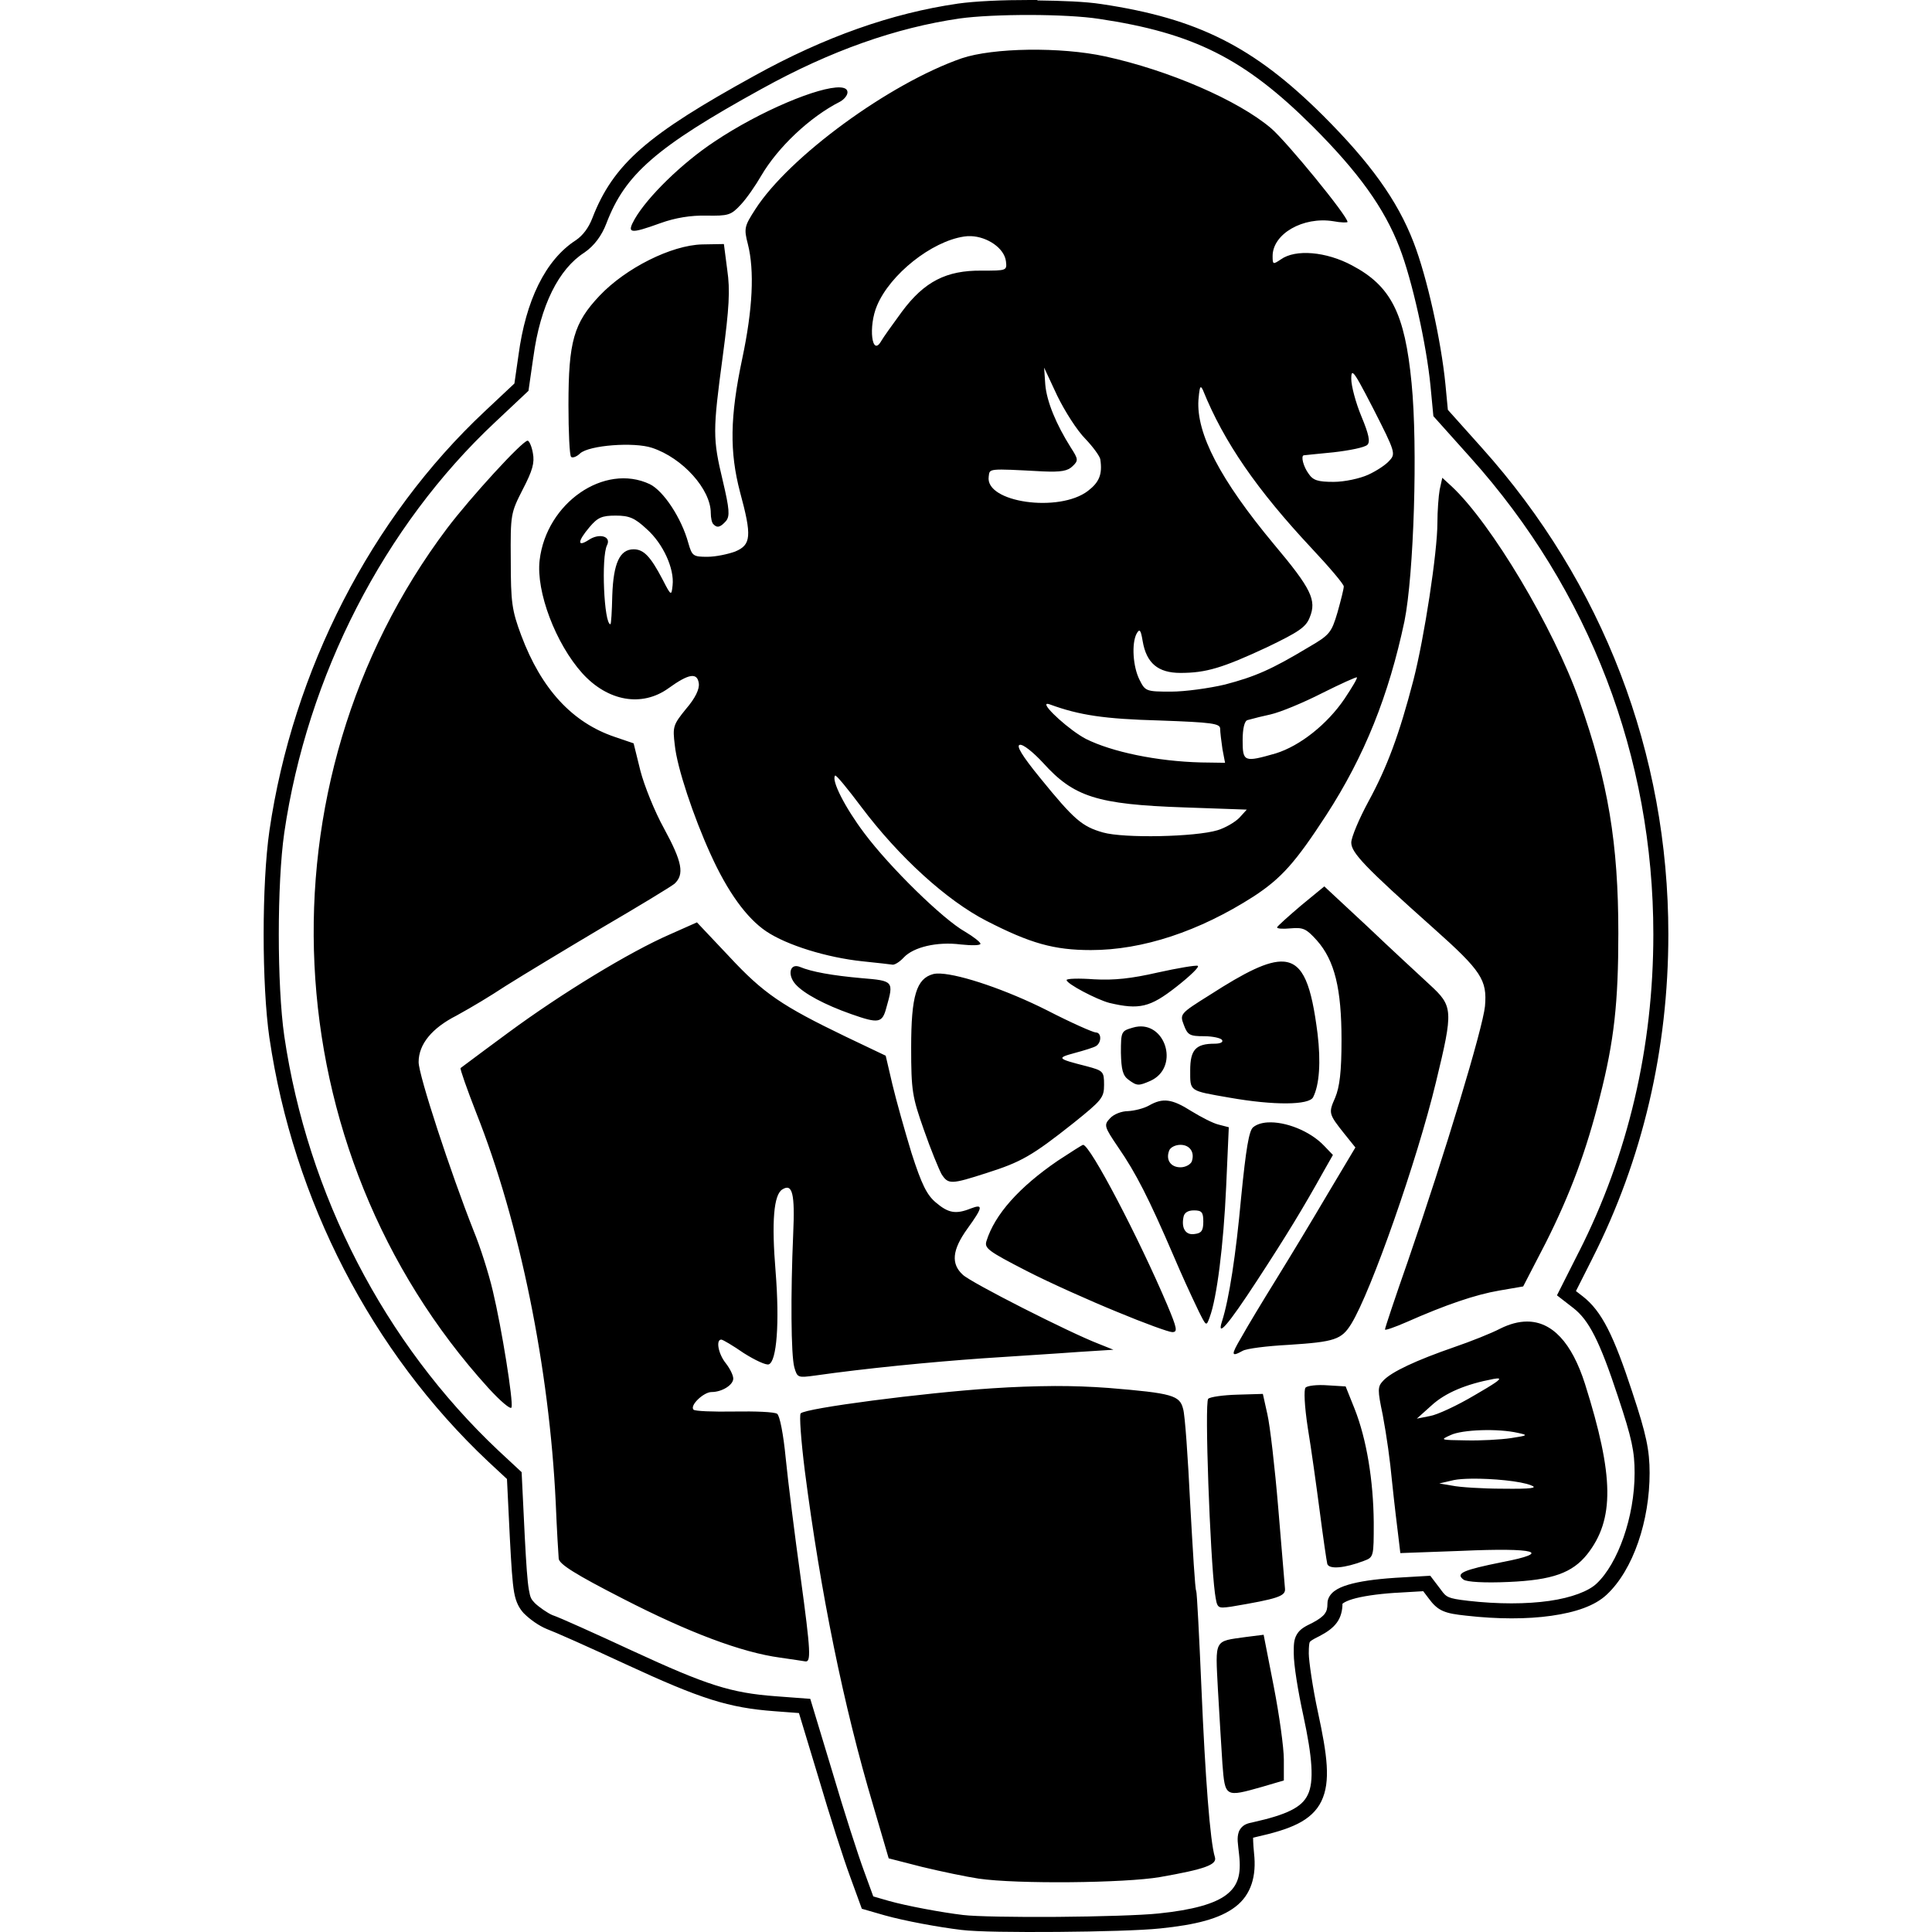
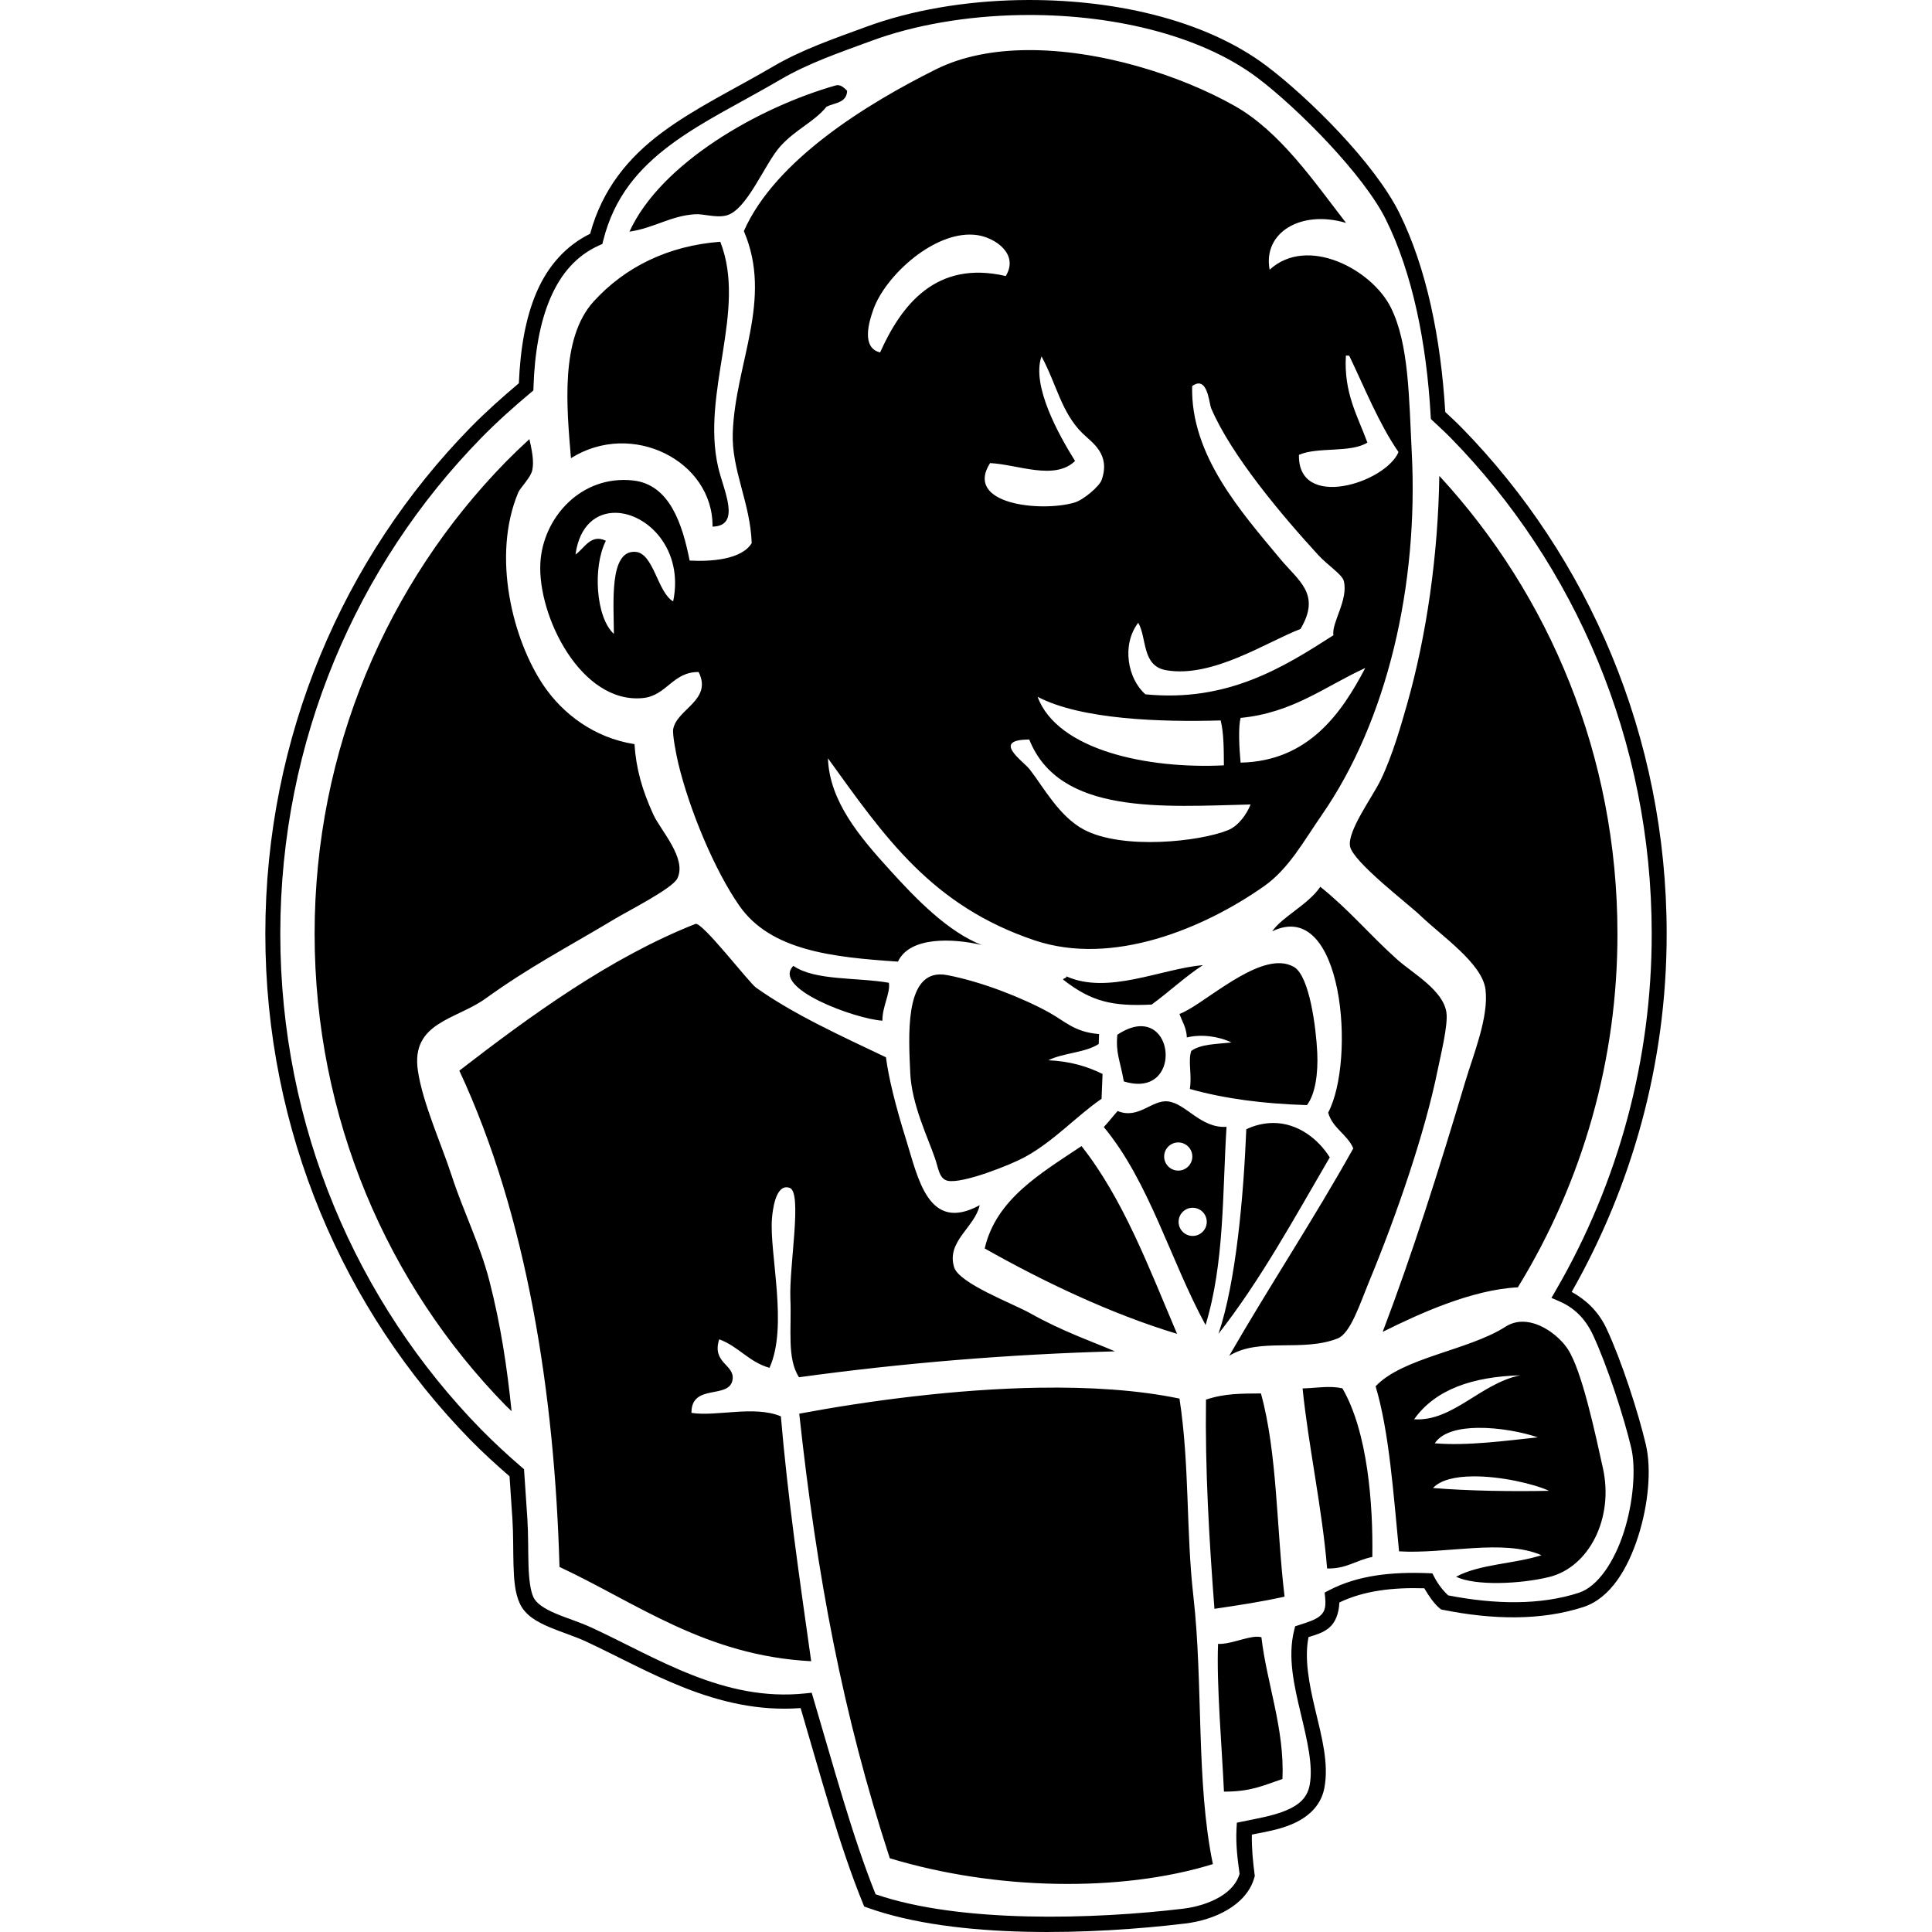
<svg xmlns="http://www.w3.org/2000/svg" viewBox="0 0 128 128">
-   <path d="M68.234 0c-1.796-.003-3.597.074-4.798.242v.002h-.002c-4.336.63-8.786 2.191-13.445 4.771-3.547 1.954-5.874 3.403-7.506 4.827-1.633 1.425-2.559 2.843-3.238 4.61v.002h-.002c-.241.637-.633 1.15-1.08 1.454-2.04 1.313-3.33 4.014-3.811 7.616l-.271 1.884-1.959 1.84c-7.534 7.057-12.717 17.151-14.272 27.785v.002c-.51 3.539-.51 10.2 0 13.74v.001h.002c1.58 10.732 6.765 20.78 14.493 28.057l.002.001 1.241 1.154.19 3.893c.1 1.888.165 2.92.283 3.606.118.685.353 1.082.64 1.396l.008.008.01.008c.386.386.972.807 1.502 1.025l.015.006.018.008c.137.046.888.363 1.843.79.956.426 2.163.976 3.39 1.546 4.95 2.289 6.776 2.871 9.824 3.098l1.621.122 1.291 4.265c.747 2.54 1.683 5.453 2.094 6.557l.781 2.144 1.534.442h.002c1.291.362 3.562.782 5.06.96.992.126 3.62.153 6.378.132 2.758-.022 5.56-.099 6.787-.229 2.343-.24 3.946-.633 4.994-1.439 1.047-.804 1.4-2.045 1.23-3.55v-.005c-.07-.682-.058-.993-.063-1.018.045-.013.09-.027.22-.054h.005c1.12-.252 2.012-.509 2.726-.867s1.26-.843 1.574-1.497c.63-1.307.386-3.057-.227-5.893v-.004c-.342-1.565-.608-3.414-.608-3.89 0-.512.035-.708.067-.761.033-.054.172-.162.62-.38l.007-.004.007-.002c.503-.264.888-.53 1.156-.894.268-.364.376-.808.376-1.283 0 .044-.04.057.056-.014.096-.07.304-.172.607-.263.605-.182 1.575-.334 2.844-.42l-.004.003 1.846-.109.38.5c.253.347.528.635.92.807.393.172.842.236 1.534.312 2.107.24 4.048.238 5.653.01 1.606-.228 2.884-.658 3.676-1.406 1.762-1.652 2.836-4.907 2.836-8.053 0-1.508-.22-2.576-1.142-5.34v-.005c-1.246-3.79-2.025-5.374-3.291-6.364h-.002l-.446-.345 1.08-2.14v-.003c3.336-6.572 5.042-13.873 5.042-21.49 0-11.98-4.316-23.27-12.361-32.242l-2.247-2.51-.159-1.674c-.279-2.866-1.215-7.118-2.117-9.438-1.074-2.786-2.89-5.283-5.992-8.384l-.002-.002c-4.586-4.56-8.299-6.432-14.688-7.385h-.003c-1.038-.163-2.635-.222-4.23-.24v-.03Zm-.002.992c1.765.003 3.528.093 4.577.258h.004c6.264.934 9.643 2.636 14.139 7.107 3.052 3.052 4.759 5.42 5.77 8.042v.002c.835 2.147 1.786 6.43 2.053 9.174l.19 1.996 2.466 2.753c7.886 8.796 12.107 19.837 12.107 31.58 0 7.47-1.67 14.612-4.934 21.042h-.002l-1.449 2.873 1.09.845c1.017.796 1.728 2.142 2.962 5.894v.002c.914 2.741 1.092 3.61 1.092 5.029 0 2.908-1.108 6.004-2.522 7.33h-.002v.002c-.523.493-1.64.931-3.135 1.144-1.497.212-3.364.222-5.401-.01h-.002v-.002c-.671-.074-1.042-.146-1.245-.235-.203-.089-.302-.185-.52-.483l-.001-.004-.71-.934-2.375.14-.002.001c-1.311.089-2.328.235-3.063.456-.367.11-.666.236-.911.417-.245.18-.46.47-.46.812 0 .344-.053.52-.182.696-.129.175-.377.369-.818.601-.461.224-.804.39-1.023.754-.222.368-.21.745-.21 1.274 0 .766.28 2.491.632 4.102.603 2.795.72 4.382.3 5.252-.209.435-.54.749-1.124 1.041-.583.293-1.409.539-2.497.783-.172.037-.32.062-.498.144a.93.93 0 0 0-.454.494c-.144.426-.055.778.02 1.51v.006c.15 1.322-.078 2.065-.847 2.656-.77.591-2.218 1.005-4.49 1.237h-.002c-1.105.118-3.948.204-6.693.225-2.744.022-5.476-.026-6.246-.124h-.004c-1.43-.17-3.723-.598-4.912-.93l-1.043-.301-.611-1.675c-.383-1.03-1.333-3.973-2.075-6.495v-.002l-1.488-4.918-2.3-.173c-2.956-.22-4.556-.732-9.48-3.008h-.002a264.77 264.77 0 0 0-3.402-1.555c-.962-.43-1.623-.72-1.933-.824l.031.012c-.31-.128-.904-.542-1.167-.801-.23-.251-.294-.316-.392-.886-.099-.575-.17-1.604-.27-3.488l-.209-4.296-1.535-1.427c-7.556-7.115-12.644-16.965-14.191-27.472v-.002c-.483-3.36-.483-10.097 0-13.457v-.002c1.522-10.408 6.614-20.313 13.968-27.201l2.212-2.08.322-2.236.002-.001c.46-3.44 1.697-5.845 3.373-6.918l.006-.004.006-.005c.645-.44 1.145-1.118 1.45-1.92v-.002c.636-1.655 1.434-2.88 2.964-4.216 1.53-1.336 3.807-2.765 7.332-4.707h.002c4.571-2.532 8.904-4.048 13.103-4.659 1.107-.155 2.894-.236 4.66-.233zm-.097 2.303c-1.75.025-3.388.22-4.418.567-4.79 1.662-11.44 6.525-13.673 10-.72 1.116-.77 1.264-.497 2.306.447 1.762.323 4.318-.372 7.594-.819 3.871-.842 6.18-.147 8.835.794 2.928.743 3.498-.324 3.945-.472.173-1.29.347-1.836.347-.943 0-1.018-.049-1.266-.917-.447-1.638-1.637-3.45-2.555-3.897-3.003-1.414-6.849 1.242-7.295 5.039-.248 2.084 1.066 5.532 2.828 7.493 1.688 1.86 3.946 2.258 5.708.992 1.34-.968 1.91-1.066 2.01-.322.05.373-.225.967-.845 1.687-.869 1.067-.894 1.192-.745 2.408.15 1.489 1.241 4.74 2.358 7.196 1.141 2.531 2.408 4.267 3.699 5.136 1.365.918 4.019 1.737 6.376 1.985.968.1 1.862.2 2.01.225.15 0 .472-.2.72-.473.645-.695 2.209-1.067 3.772-.869.72.075 1.315.076 1.315-.048 0-.1-.472-.472-1.018-.795-1.464-.819-4.987-4.267-6.675-6.526-1.29-1.712-2.208-3.523-1.935-3.82.075-.05.844.892 1.737 2.083 2.482 3.3 5.633 6.179 8.288 7.544 2.904 1.489 4.467 1.935 6.923 1.935 3.425 0 7.171-1.24 10.77-3.548 1.86-1.216 2.78-2.26 4.815-5.386 2.556-3.945 4.144-7.94 5.186-12.853.62-3.077.893-11.54.471-15.783-.446-4.616-1.364-6.427-3.945-7.792-1.712-.918-3.747-1.092-4.715-.397-.52.347-.546.348-.546-.223 0-1.464 2.01-2.63 4.02-2.307.521.1.943.098.943.049 0-.398-4.02-5.31-5.062-6.204C82.03 6.64 77.44 4.656 73.222 3.737c-1.476-.322-3.337-.466-5.087-.442ZM55.656 5.791c-1.36-.066-5.277 1.547-8.342 3.604-2.134 1.414-4.416 3.648-5.26 5.112-.546.968-.348 1.018 1.712.273a8.428 8.428 0 0 1 3.028-.496c1.464.025 1.637-.027 2.282-.721.397-.422.993-1.29 1.365-1.935 1.092-1.861 3.201-3.872 5.211-4.89.273-.148.496-.421.496-.62 0-.21-.178-.312-.492-.327zm8.674 9.854c1.091.042 2.208.797 2.316 1.665.075.62.05.62-1.613.62-2.332-.024-3.797.72-5.286 2.73-.62.844-1.241 1.714-1.365 1.937-.62 1.092-.87-.968-.274-2.358.869-2.06 3.6-4.244 5.758-4.567.152-.025.308-.033.464-.027zm-16.37.523-1.439.025c-2.035.05-5.062 1.565-6.799 3.4-1.712 1.812-2.06 3.027-2.06 7.246 0 1.786.074 3.35.174 3.425.074.1.372 0 .595-.223.595-.546 3.574-.769 4.765-.372 2.035.67 3.895 2.754 3.895 4.318 0 .322.075.67.174.744.249.273.472.199.844-.223.248-.323.223-.77-.223-2.656-.67-2.804-.67-3.275 0-8.263.422-3.176.495-4.367.296-5.707zm21.216 8.19.869 1.86c.496 1.018 1.315 2.308 1.861 2.854.521.546.968 1.166.993 1.365.148.992-.074 1.515-.819 2.086-1.91 1.464-6.824.768-6.576-.944.075-.546-.124-.546 3.599-.347 1.19.05 1.637-.025 1.96-.347.397-.373.372-.472-.124-1.241-.968-1.539-1.588-3.029-1.687-4.17zm20.41.366c.017-.01.038-.007.063.01.166.109.543.806 1.365 2.403 1.414 2.78 1.464 2.929 1.043 3.375-.224.273-.87.695-1.416.943-.546.248-1.562.47-2.281.47-1.043 0-1.366-.097-1.664-.544-.347-.471-.52-1.166-.322-1.216.025 0 .918-.1 1.986-.2 1.067-.123 2.06-.322 2.233-.496.198-.198.099-.695-.398-1.886-.372-.893-.67-2.01-.67-2.481 0-.217.013-.352.062-.378zm-9.997.944c.03.025.065.085.109.178 1.39 3.45 3.598 6.627 7.196 10.473 1.166 1.24 2.134 2.383 2.134 2.532 0 .173-.197.943-.42 1.737-.397 1.34-.523 1.488-1.937 2.307-2.432 1.464-3.523 1.935-5.508 2.456-1.042.248-2.657.471-3.575.471-1.638 0-1.712-.023-2.084-.768-.447-.868-.545-2.433-.198-3.078.199-.348.274-.248.398.496.248 1.464 1.016 2.11 2.505 2.11 1.687 0 2.78-.323 5.757-1.712 2.06-.993 2.556-1.315 2.804-1.96.471-1.142.125-1.887-2.38-4.865-3.55-4.268-5.138-7.32-4.99-9.553.057-.652.098-.899.189-.824zm-44.632 3.528c-.348 0-3.797 3.774-5.335 5.808-12.755 16.949-11.589 41.169 2.73 56.95.793.87 1.489 1.464 1.539 1.29.124-.397-.646-5.236-1.241-7.718-.273-1.166-.844-2.953-1.266-3.97-1.539-3.896-3.649-10.322-3.649-11.19 0-1.191.894-2.26 2.507-3.079a49.067 49.067 0 0 0 3.251-1.96c1.142-.72 4.02-2.457 6.402-3.871 2.382-1.39 4.542-2.704 4.79-2.903.67-.62.52-1.44-.696-3.673-.62-1.117-1.314-2.854-1.563-3.821l-.447-1.811-1.241-.423c-2.804-.943-4.864-3.152-6.204-6.725-.62-1.663-.694-2.182-.694-4.986-.025-3.053 0-3.129.795-4.692.645-1.24.793-1.76.669-2.406-.075-.446-.248-.82-.347-.82zm60.599 2.458-.175.793c-.074.422-.149 1.416-.149 2.185 0 1.96-.868 7.618-1.588 10.422-.943 3.623-1.737 5.757-2.977 8.04-.62 1.142-1.142 2.382-1.142 2.73 0 .67.893 1.612 5.459 5.682 3.176 2.829 3.55 3.424 3.4 5.16-.148 1.465-2.63 9.704-5.112 16.9-.844 2.407-1.514 4.418-1.514 4.517 0 .075.646-.149 1.44-.496 2.581-1.141 4.54-1.811 6.129-2.084l1.587-.273 1.49-2.88c1.637-3.25 2.704-6.129 3.597-9.702.943-3.698 1.218-6.23 1.218-10.82 0-5.93-.672-10.024-2.582-15.409-1.713-4.839-5.83-11.738-8.46-14.195zM40.788 34.16c.894 0 1.265.15 2.06.894 1.091.968 1.837 2.63 1.713 3.722-.074.72-.1.72-.67-.397-.795-1.514-1.242-1.986-1.912-1.986-.918 0-1.34.92-1.414 3.054-.024 1.067-.074 1.91-.124 1.91-.422 0-.62-4.466-.223-5.235.298-.595-.522-.82-1.217-.349-.77.496-.744.1.05-.843.546-.645.82-.77 1.737-.77zm49.109 10.72c.05.05-.322.67-.818 1.415-1.142 1.688-2.953 3.125-4.566 3.622-2.084.595-2.185.57-2.185-.869 0-.794.126-1.29.324-1.34a27.009 27.009 0 0 1 1.512-.372c.67-.149 2.21-.793 3.426-1.413 1.24-.62 2.282-1.093 2.307-1.043zm-20.56 1.766c.029-.024.097-.019.212.021 1.96.72 3.624.967 7.272 1.067 3.474.124 4.018.199 4.018.546 0 .224.075.819.15 1.34l.174.917-1.59-.023c-2.928-.075-5.905-.696-7.642-1.565-1.064-.564-2.793-2.135-2.594-2.303zm-1.774 2.7c.224-.049.894.496 1.54 1.191 2.034 2.258 3.573 2.756 9.33 2.955l4.169.147-.497.547c-.297.297-.942.669-1.438.818-1.464.446-6.204.546-7.594.149-1.39-.397-1.912-.844-4.17-3.623-1.216-1.49-1.588-2.134-1.34-2.183zm20.176 9.38-1.54 1.266c-.818.695-1.537 1.341-1.587 1.44-.025.1.373.124.894.074.843-.074 1.042.026 1.737.795 1.191 1.34 1.636 3.224 1.636 6.6 0 2.108-.123 3.103-.42 3.822-.447 1.018-.447 1.066.62 2.406l.719.894-1.836 3.077a340.086 340.086 0 0 1-3.426 5.682c-.893 1.44-1.91 3.128-2.281 3.798-.72 1.216-.696 1.339.073.917.248-.15 1.614-.321 3.029-.396 3.077-.198 3.522-.348 4.168-1.39 1.315-2.134 4.367-10.844 5.608-16.006 1.167-4.814 1.141-5.037-.422-6.477-.695-.645-2.555-2.357-4.118-3.846zm-41.565 2.383-1.788.795c-2.68 1.166-7.196 3.92-10.695 6.5a458.142 458.142 0 0 0-3.176 2.357c-.05.05.421 1.39 1.041 2.978 2.879 7.246 4.84 16.924 5.262 25.808.074 1.786.173 3.45.198 3.722.05.372 1.117 1.043 4.269 2.656 4.342 2.233 7.84 3.55 10.397 3.897.819.124 1.564.223 1.663.248.397.074.372-.622-.298-5.535-.397-2.854-.844-6.427-.993-7.94-.149-1.564-.396-2.829-.57-2.928-.174-.124-1.439-.174-2.829-.15-1.414.025-2.631-.024-2.706-.124-.273-.273.671-1.167 1.192-1.167.695 0 1.439-.47 1.439-.891 0-.224-.223-.67-.496-1.018-.497-.62-.67-1.565-.297-1.565.1 0 .77.398 1.489.894.744.471 1.488.819 1.661.744.521-.198.721-2.729.448-6.153-.273-3.3-.125-5.087.446-5.434.67-.422.843.273.72 2.953-.174 3.995-.148 8.015.075 8.834.198.695.248.694 1.365.545 3.3-.472 7.617-.894 11.116-1.142 2.184-.149 5.012-.321 6.303-.42l2.357-.15-.992-.397c-1.936-.745-8.436-4.045-8.982-4.566-.794-.72-.721-1.637.296-3.051 1.042-1.44 1.067-1.665.223-1.342-.992.397-1.488.3-2.307-.396-.595-.496-.943-1.191-1.613-3.276-.446-1.464-1.018-3.498-1.266-4.54l-.446-1.912-2.656-1.266c-4.218-2.035-5.435-2.853-7.718-5.31zm38.87 2.601c-1.032-.074-2.554.703-4.899 2.212-1.985 1.241-1.984 1.266-1.712 1.986.249.67.397.744 1.34.744.57 0 1.116.124 1.19.248.1.15-.124.248-.496.248-1.24 0-1.613.398-1.613 1.763 0 1.414-.1 1.34 2.606 1.812 2.953.521 5.262.496 5.535-.025.422-.819.52-2.357.296-4.219-.404-3.168-.92-4.673-2.247-4.769zm-5.694.278c-.124-.05-1.314.148-2.654.445-1.737.398-2.878.523-4.218.448-.993-.074-1.813-.05-1.813.049 0 .248 1.985 1.29 2.829 1.514 1.985.471 2.706.298 4.443-1.066.918-.72 1.562-1.34 1.413-1.39zm-26.58.019c-.475-.022-.548.653-.07 1.196.545.62 1.935 1.365 3.697 1.985 1.836.646 2.059.597 2.332-.446.496-1.737.473-1.763-1.636-1.936-1.96-.174-3.326-.422-4.095-.745a.698.698 0 0 0-.229-.054zm9.545.496c-.196-.01-.36 0-.484.031-1.117.298-1.464 1.438-1.464 4.862 0 2.879.074 3.276.843 5.46.447 1.29.994 2.607 1.167 2.93.447.694.621.693 3.003-.076 2.259-.72 2.979-1.116 5.733-3.3 1.886-1.514 2.034-1.688 2.034-2.532 0-.893-.049-.943-1.165-1.24-1.96-.497-1.986-.547-.795-.87.645-.173 1.29-.371 1.438-.47.372-.249.35-.894-.023-.894-.174 0-1.638-.645-3.226-1.464-2.67-1.346-5.684-2.368-7.06-2.437zm13.125 3.505a1.89 1.89 0 0 0-.382.074c-.769.223-.795.249-.795 1.663.025 1.117.124 1.513.497 1.786.57.422.67.423 1.463.076 1.885-.861 1.065-3.752-.783-3.599zm1.947 4.919c-.425-.056-.803.055-1.262.316-.348.198-.969.347-1.39.372-.422 0-.943.2-1.19.473-.423.447-.397.545.546 1.935 1.166 1.687 2.034 3.399 3.647 7.146a88.613 88.613 0 0 0 1.688 3.722c.496.993.496.993.72.372.47-1.24.917-4.763 1.09-8.635l.175-3.945-.67-.174c-.348-.075-1.166-.497-1.811-.894-.645-.41-1.118-.632-1.543-.688zm6.593 1.436c-.387.025-.72.128-.956.32-.273.224-.472 1.389-.795 4.64-.347 3.821-.794 6.725-1.266 8.214-.372 1.141.399.249 2.31-2.68 1.96-3.002 3.05-4.79 4.416-7.246l.62-1.092-.57-.595c-.949-1.005-2.597-1.634-3.759-1.56Zm-12.223 1.485c-.05 0-.793.473-1.662 1.043-2.58 1.762-4.194 3.574-4.74 5.336-.149.471.125.67 2.631 1.96 1.539.794 4.267 2.01 6.03 2.73 1.786.744 3.425 1.339 3.648 1.339.372 0 .321-.247-.324-1.786-1.861-4.392-5.112-10.622-5.583-10.622zm6.452 0c.62 0 .967.497.744 1.117-.1.199-.422.372-.744.372-.646 0-.993-.496-.745-1.116.075-.199.397-.373.745-.373zm.893 4.343c.521 0 .62.124.62.744 0 .596-.123.77-.57.82-.595.1-.893-.372-.744-1.116.05-.298.297-.448.694-.448zm22.059 7.365c-.556.002-1.151.16-1.784.477-.57.298-1.936.843-3.028 1.216-2.507.868-4.17 1.637-4.715 2.233-.372.397-.373.596-.025 2.258a50.553 50.553 0 0 1 .62 4.442c.149 1.44.348 3.078.423 3.674l.124 1.04 4.044-.147c4.963-.223 6.081.1 2.706.745-2.58.521-3.128.743-2.557 1.165.224.149 1.365.224 2.978.15 2.903-.125 4.219-.596 5.211-1.837 1.812-2.307 1.786-5.161-.15-11.29-.874-2.736-2.18-4.133-3.847-4.126zm-1.865 3.777c.15.05-.298.349-1.582 1.093-1.167.695-2.507 1.316-2.978 1.39l-.869.173.968-.869c.918-.844 2.283-1.415 4.12-1.762.173-.031.29-.042.34-.025zm-11.36.447c-.67-.05-1.314.026-1.438.15-.124.124-.076 1.215.148 2.679.223 1.34.571 3.846.795 5.558.223 1.712.446 3.252.496 3.451.124.372 1.167.272 2.408-.2.67-.248.669-.272.669-2.555-.025-2.78-.472-5.51-1.266-7.52l-.596-1.489Zm-18.04.047a69.295 69.295 0 0 0-4.143.151c-4.566.298-12.409 1.316-12.706 1.664-.1.099.025 1.81.273 3.795 1.042 8.065 2.555 15.56 4.54 22.21l1.018 3.474 2.233.572c1.241.298 2.904.646 3.723.77 2.556.372 9.702.296 12.01-.101 2.978-.521 3.797-.818 3.648-1.315-.322-1.017-.645-5.36-.893-11.192-.15-3.474-.298-6.377-.347-6.452-.075-.074-.224-2.678-.398-5.755-.149-3.077-.347-5.933-.47-6.305-.224-.893-.695-1.04-4.939-1.388a46.467 46.467 0 0 0-3.55-.128zm13.772.523-1.687.05c-.943.026-1.81.15-1.935.274-.248.248.124 10.447.446 12.879.15 1.017.148 1.018 1.067.894 3.102-.522 3.624-.696 3.575-1.193-.025-.273-.225-2.678-.448-5.358-.224-2.68-.546-5.46-.72-6.204zm14.47 2.404c.86-.028 1.784.03 2.43.179.694.149.67.173-.472.347-.67.099-2.01.174-2.978.149-1.687-.025-1.737-.026-1.017-.349.384-.186 1.178-.298 2.037-.326zm-.669 3.213c1.386-.021 3.297.16 3.967.44.471.174.05.248-1.861.223-1.365 0-2.879-.1-3.35-.2l-.869-.147.968-.225c.279-.056.684-.084 1.145-.091zm-13.75 10.34-1.191.15c-2.11.298-2.012.1-1.838 3.474.1 1.663.224 3.87.299 4.938.173 2.208.174 2.209 2.63 1.514l1.439-.423v-1.39c0-.769-.297-2.928-.669-4.839z" />
+   <path d="M67.527.006c-3.61.068-7.142.668-10.11 1.76-2.15.791-4.271 1.508-6.224 2.655-2.511 1.474-5.139 2.72-7.362 4.38-2.168 1.618-3.92 3.695-4.733 6.687-1.625.798-2.799 2.144-3.54 3.854-.748 1.726-1.09 3.805-1.182 6.05-1.107.934-2.194 1.898-3.215 2.942-8.394 8.585-13.582 20.45-13.582 33.53 0 13.08 5.188 24.944 13.582 33.528.831.85 1.708 1.642 2.597 2.416.066.95.13 1.899.192 2.859.064 1.005.042 2.063.071 3.03.03.968.091 1.845.423 2.55.368.786 1.145 1.21 1.95 1.553.804.343 1.684.609 2.377.93h.002c4.12 1.905 8.66 4.855 14.27 4.434 1.3 4.393 2.543 9.055 4.128 12.943l.083.203.208.076c5.93 2.132 15.033 1.777 21.06 1.052.97-.117 1.96-.409 2.797-.903.836-.494 1.531-1.208 1.788-2.155l.026-.095-.012-.099c-.114-.864-.196-1.708-.182-2.64.838-.166 1.77-.315 2.635-.68 1.003-.42 1.92-1.158 2.163-2.38.323-1.628-.174-3.439-.603-5.235-.41-1.718-.726-3.395-.44-4.79.45-.142.927-.262 1.345-.601.431-.35.667-.955.698-1.692 1.615-.779 3.53-1.003 5.625-.94.3.505.634 1.006 1.014 1.322l.097.08.124.025c3.293.661 6.511.726 9.313-.188 1.79-.585 2.941-2.546 3.622-4.672.681-2.127.892-4.462.508-6.093-.504-2.144-1.617-5.572-2.597-7.664v-.002c-.55-1.176-1.383-1.928-2.314-2.444 3.968-6.987 6.293-15.074 6.292-23.727.001-13.08-5.188-24.946-13.582-33.53-.36-.369-.729-.703-1.087-1.038-.294-4.903-1.239-9.538-3.039-13.177v-.002c-1.64-3.316-5.993-7.626-8.782-9.736C79.777 1.241 73.543-.106 67.527.007Zm.02.993c5.852-.11 11.91 1.24 15.787 4.174 2.66 2.011 7.016 6.401 8.492 9.385v.002c1.739 3.515 2.687 8.11 2.96 13.003l.012.197.146.136c.408.385.814.751 1.186 1.132 8.218 8.404 13.3 20.018 13.3 32.837a46.94 46.94 0 0 1-6.363 23.64l-.28.484.51.221c.932.402 1.699 1.075 2.247 2.246v.002c.924 1.974 2.048 5.419 2.53 7.472.314 1.33.147 3.588-.486 5.562-.632 1.975-1.73 3.624-2.984 4.033-2.532.826-5.535.782-8.66.172a4.558 4.558 0 0 1-.911-1.201l-.134-.258-.289-.012c-2.354-.09-4.608.12-6.55 1.13l-.298.155.033.336c.075.742-.091 1.008-.38 1.242-.289.234-.791.393-1.347.573l-.261.084-.066.265c-.443 1.757-.003 3.662.428 5.47.431 1.809.85 3.531.595 4.81-.169.848-.732 1.308-1.574 1.661-.841.354-1.918.532-2.871.729l-.374.077-.022.382c-.06 1.143.08 2.088.202 3.01-.18.615-.638 1.133-1.31 1.53-.685.405-1.562.67-2.413.774-5.878.707-14.792.982-20.392-.954-1.548-3.855-2.799-8.528-4.116-12.956l-.116-.396-.411.043c-5.412.578-9.843-2.355-14.177-4.36h-.002c-.79-.366-1.676-.632-2.405-.944-.73-.312-1.255-.667-1.44-1.062-.206-.437-.302-1.227-.33-2.157-.028-.93-.007-2-.075-3.063a568.607 568.607 0 0 0-.206-3.06l-.013-.206-.155-.133a44.425 44.425 0 0 1-2.694-2.508c-8.217-8.404-13.3-20.016-13.3-32.833 0-12.82 5.083-24.433 13.3-32.837 1.039-1.063 2.15-2.056 3.297-3.017l.17-.142.008-.223c.073-2.254.423-4.29 1.124-5.908.701-1.618 1.733-2.81 3.22-3.477l.22-.099.058-.234c.72-2.873 2.345-4.756 4.457-6.333 2.112-1.577 4.713-2.815 7.273-4.318 1.838-1.079 3.896-1.784 6.061-2.58 2.839-1.045 6.277-1.633 9.788-1.698zm.466 2.321c-2.186.022-4.26.404-6.01 1.277-4.523 2.255-10.635 5.986-12.72 10.713 1.948 4.561-.574 8.742-.736 13.373-.085 2.464 1.16 4.615 1.256 7.298-.666 1.099-2.703 1.234-4.112 1.159-.474-2.373-1.304-5.04-3.748-5.308-3.458-.378-5.986 2.484-6.143 5.474-.186 3.517 2.702 9.346 6.794 8.942 1.581-.157 1.97-1.741 3.692-1.725.934 1.863-1.44 2.447-1.684 3.779-.064.344.195 1.689.347 2.32.743 3.07 2.402 7.046 4.033 9.384 2.07 2.966 6.135 3.413 10.51 3.704.782-1.684 3.661-1.545 5.537-1.105-2.248-.89-4.337-3.048-6.07-4.959-1.989-2.192-4.004-4.543-4.106-7.408 3.76 5.215 6.865 9.77 13.701 12.065 5.173 1.735 11.214-.796 15.189-3.587 1.65-1.16 2.634-3 3.806-4.686 4.386-6.31 6.434-15.316 5.984-24.045-.185-3.6-.178-7.188-1.386-9.61-1.262-2.532-5.53-4.798-8.03-2.507-.463-2.463 2.078-3.985 5.064-3.099-2.13-2.747-4.364-6.05-7.39-7.757-3.621-2.044-8.969-3.74-13.778-3.692Zm-12.44 2.328a.458.458 0 0 0-.202.011c-5.076 1.439-11.582 5.128-13.668 9.688 1.615-.235 2.736-1.05 4.33-1.152.601-.039 1.39.254 2.082.082 1.38-.342 2.545-3.435 3.585-4.585 1.015-1.124 2.232-1.604 3.066-2.628.536-.258 1.328-.242 1.359-1.046-.175-.187-.356-.339-.553-.37zm8.671 9.894c.175 0 .347.011.518.037 1.173.177 2.76 1.25 1.872 2.71-4.625-1.078-6.922 1.936-8.324 5.06-1.251-.302-.754-2.006-.438-2.873.777-2.134 3.757-4.931 6.372-4.934zm-16.524.475c-3.47.263-6.324 1.683-8.393 3.961-2.242 2.467-1.771 7.089-1.5 10.377 4.053-2.549 9.43.2 9.38 4.537 1.934-.052.723-2.416.373-3.94-1.143-4.976 1.928-10.384.14-14.935zm41.449 7.538.219.01c1.045 2.171 1.949 4.47 3.267 6.387-.883 2.057-6.686 3.876-6.596.182 1.255-.548 3.421-.11 4.534-.812-.643-1.765-1.572-3.269-1.424-5.767zm-20.167.057c.991 1.817 1.315 3.728 2.724 5.102.635.618 1.87 1.373 1.258 3.093-.143.405-1.19 1.31-1.793 1.488-2.203.65-7.337.133-5.598-2.614 1.822.085 4.271 1.183 5.633-.14-1.046-1.672-2.91-4.98-2.224-6.93zm10.466 1.796c.576.076.658 1.37.777 1.647 1.325 3.101 4.66 7.066 7.095 9.72.597.654 1.58 1.281 1.69 1.713.315 1.257-.82 2.763-.689 3.6-3.317 2.13-7.018 4.45-12.454 3.912-1.162-1.01-1.605-3.258-.477-4.742.588 1.01.22 2.867 1.857 3.147 3.084.528 6.675-1.889 8.894-2.733 1.376-2.32-.12-3.171-1.36-4.664-2.538-3.059-5.941-6.85-5.817-11.43.192-.139.351-.188.484-.17zm-44.393 3.686a41.02 41.02 0 0 0-1.579 1.52c-7.815 7.997-12.652 19.037-12.652 31.25 0 12.212 4.837 23.252 12.652 31.247.129.131.267.252.397.382-.29-2.843-.712-5.696-1.472-8.643-.627-2.427-1.717-4.57-2.479-6.909-.704-2.167-1.935-4.846-2.256-7.007-.475-3.203 2.542-3.38 4.471-4.769 2.982-2.147 5.323-3.334 8.552-5.271.956-.574 3.84-2.027 4.168-2.696.652-1.326-1.12-3.194-1.593-4.234-.749-1.643-1.14-3.04-1.248-4.662-2.709-.428-4.763-2.04-6.003-3.859-2.052-3.008-3.475-8.575-1.7-12.809.14-.333.834-.988.936-1.5.121-.604-.037-1.326-.194-2.04zm60.283 2.434c-.078 5.244-.842 10.578-2.14 15.142-.388 1.358-.95 3.355-1.733 4.986-.547 1.14-2.245 3.418-2.039 4.424.212 1.04 3.872 3.82 4.657 4.576 1.412 1.362 4.096 3.171 4.313 4.89.234 1.83-.806 4.333-1.333 6.1-1.761 5.892-3.48 11.34-5.476 16.593 2.357-1.172 5.884-2.8 8.955-2.95a44.672 44.672 0 0 0 6.598-23.424c0-11.76-4.493-22.423-11.802-30.337zm-54.564 2.447c2.096.032 4.521 2.417 3.804 5.868-1.04-.594-1.287-3.208-2.507-3.283-1.745-.106-1.426 3.393-1.419 5.438-1.201-1.09-1.413-4.446-.531-6.17-1.006-.494-1.456.545-2.013.91.268-1.952 1.409-2.782 2.666-2.763zm49.66 10.28c-1.545 2.94-3.73 6.177-8.261 6.271-.092-.949-.165-2.393.004-2.964 3.464-.333 5.604-2.097 8.257-3.306zM68.74 46.163c2.89 1.52 8.204 1.683 12.133 1.568.211.86.205 1.925.213 2.975-5.05.252-11.022-.998-12.346-4.543Zm-.548 2.834c1.998 5.018 8.868 4.44 14.661 4.302-.255.651-.806 1.423-1.494 1.701-1.856.756-6.978 1.328-9.555-.04-1.635-.87-2.684-2.832-3.58-3.983-.432-.556-2.586-1.977-.032-1.98zm19.283 9.755c-.805 1.188-2.531 1.985-3.19 2.951 4.706-2.281 5.554 8.527 3.71 12.009.285 1.038 1.264 1.436 1.664 2.37-2.625 4.704-5.541 9.095-8.22 13.743 1.993-1.24 4.84-.222 7.185-1.15.858-.34 1.477-2.303 2.126-3.873 1.785-4.319 3.66-9.765 4.494-13.886.188-.94.702-2.986.587-3.822-.205-1.496-2.236-2.605-3.269-3.53-1.903-1.71-3.102-3.214-5.087-4.812zM46.08 61.21c-5.65 2.23-10.93 6.08-15.648 9.723 4.5 9.654 6.315 21.48 6.636 32.88 5.153 2.41 9.681 5.885 16.675 6.247-.81-5.725-1.548-10.833-2.008-16.223-1.757-.741-4.28.032-5.924-.23-.014-1.983 2.513-.868 2.723-2.2.158-1.008-1.39-1.085-.886-2.673 1.286.468 1.96 1.5 3.332 1.888 1.252-2.74-.016-7.59.164-9.881.034-.43.213-2.384 1.177-2.04.852.302-.05 5.193.044 7.361.085 1.997-.24 3.93.57 5.184A193.102 193.102 0 0 1 73.87 89.53c-1.608-.69-3.52-1.342-5.615-2.523-1.136-.64-4.715-1.974-5.043-3.052-.523-1.72 1.372-2.635 1.696-4.109-3.411 1.86-4.077-1.782-4.884-4.364-.73-2.338-1.148-4.085-1.327-5.434-2.938-1.4-6.08-2.82-8.61-4.616-.461-.328-3.582-4.389-4.01-4.22zm38.776 2.605c-2.193-.107-5.296 2.855-6.712 3.36.176.508.465.91.488 1.559.957-.236 2.123-.075 2.953.333-.96.107-2.024.099-2.659.556-.232.673.058 1.59-.097 2.523 2.278.643 4.879.985 7.758 1.07.56-.728.75-2.116.684-3.49-.08-1.657-.515-5.064-1.539-5.66a1.893 1.893 0 0 0-.876-.25zm-5.16.126c-2.781.249-6.283 1.976-9.037.748-.007.146-.195.093-.226.212 1.89 1.477 3.293 1.782 5.866 1.654 1.16-.842 2.189-1.825 3.397-2.614zm-27.134.049c-1.47 1.491 4.12 3.524 5.9 3.633-.01-.944.54-1.834.429-2.511-2.114-.371-4.893-.125-6.33-1.122zm9.697.568c-2.306.047-2.064 4.074-1.952 6.54.095 2.082 1.177 4.285 1.648 5.668.22.646.27 1.331.821 1.46.976.227 4.195-1.06 5.112-1.56 1.94-1.059 3.445-2.739 5.093-3.867.021-.549.044-1.096.066-1.645-.99-.494-2.137-.845-3.59-.909.986-.496 2.437-.489 3.336-1.08.01-.22.017-.438.025-.656-1.64-.126-2.267-.858-3.348-1.45-1.77-.967-4.429-2.019-6.715-2.455a2.396 2.396 0 0 0-.496-.046zm13.189 3.435c-.41.033-.885.204-1.422.562-.113 1.25.178 1.659.43 3.091 3.337 1.044 3.489-3.33 1.38-3.641a1.738 1.738 0 0 0-.388-.012zm1.92 4.977c-1.054-.114-1.948 1.21-3.32.637-.313.347-.598.725-.918 1.064 3.028 3.65 4.404 8.826 6.742 13.114 1.255-4.12 1.111-8.634 1.388-13.13-1.725.11-2.683-1.557-3.892-1.685zm6.955 1.43a4.193 4.193 0 0 0-1.753.417c-.177 4.377-.677 10.119-1.843 13.55 2.783-3.545 5.028-7.67 7.373-11.688-.75-1.204-2.112-2.292-3.777-2.28zm-6.284 1.29h.046a.933.933 0 1 1-.047 0zm-6.385.24c-2.693 1.806-5.658 3.505-6.415 6.783 3.854 2.18 8.347 4.331 12.744 5.657-1.861-4.377-3.55-8.912-6.33-12.44zm7.317 4.088h.048a.933.933 0 1 1-.934.932c0-.5.393-.907.886-.932zm21.962 7.55a2.059 2.059 0 0 0-1.184.327c-2.467 1.58-6.813 2.04-8.612 3.951.902 3.004 1.182 7.128 1.554 10.934 3.082.192 6.874-.848 9.437.256-1.789.58-4.11.583-5.656 1.428 1.263.61 4.222.488 6.15.02 2.65-.644 4.315-3.889 3.574-7.221-.497-2.24-1.383-6.458-2.331-7.891-.526-.795-1.726-1.774-2.932-1.804zm-.21 3.55c-2.626.526-4.472 3.078-7.034 2.914 1.408-1.985 3.876-2.822 7.034-2.914zm-12.443.779c-.671-.029-1.374.08-1.98.09.38 3.783 1.3 7.956 1.624 11.927 1.271.04 1.95-.56 2.996-.762.056-3.485-.304-8.286-1.983-11.172a3.674 3.674 0 0 0-.657-.083zm-19.448.042c-5.525.09-11.329.87-15.88 1.721 1.174 10.804 2.877 19.887 5.999 29.454 6.929 2.104 15.281 2.286 21.406.387-1.125-5.4-.634-11.973-1.291-17.735-.495-4.33-.243-8.687-.922-13.106-2.783-.579-5.997-.774-9.312-.72zm14.708.38c-1.265.012-2.379-.013-3.64.41-.063 4.639.205 9.215.56 13.86 1.78-.267 2.99-.444 4.646-.807-.537-4.473-.47-9.506-1.566-13.463zm14.374 2.28c1.416-.019 2.992.292 3.968.629-2.14.226-4.654.574-6.825.395.482-.736 1.607-1.009 2.857-1.025zm-.359 3.214c1.865-.023 4.094.503 5.07.957-2.406.053-5.397.006-7.684-.186.507-.544 1.495-.757 2.614-.77zM82.95 108.467v.002c-.701.11-1.592.485-2.25.441-.112 2.681.264 6.978.39 9.79 1.782.002 2.546-.388 3.876-.837.15-3.308-1.048-6.371-1.394-9.393-.176-.046-.388-.04-.622-.004z" />
</svg>
